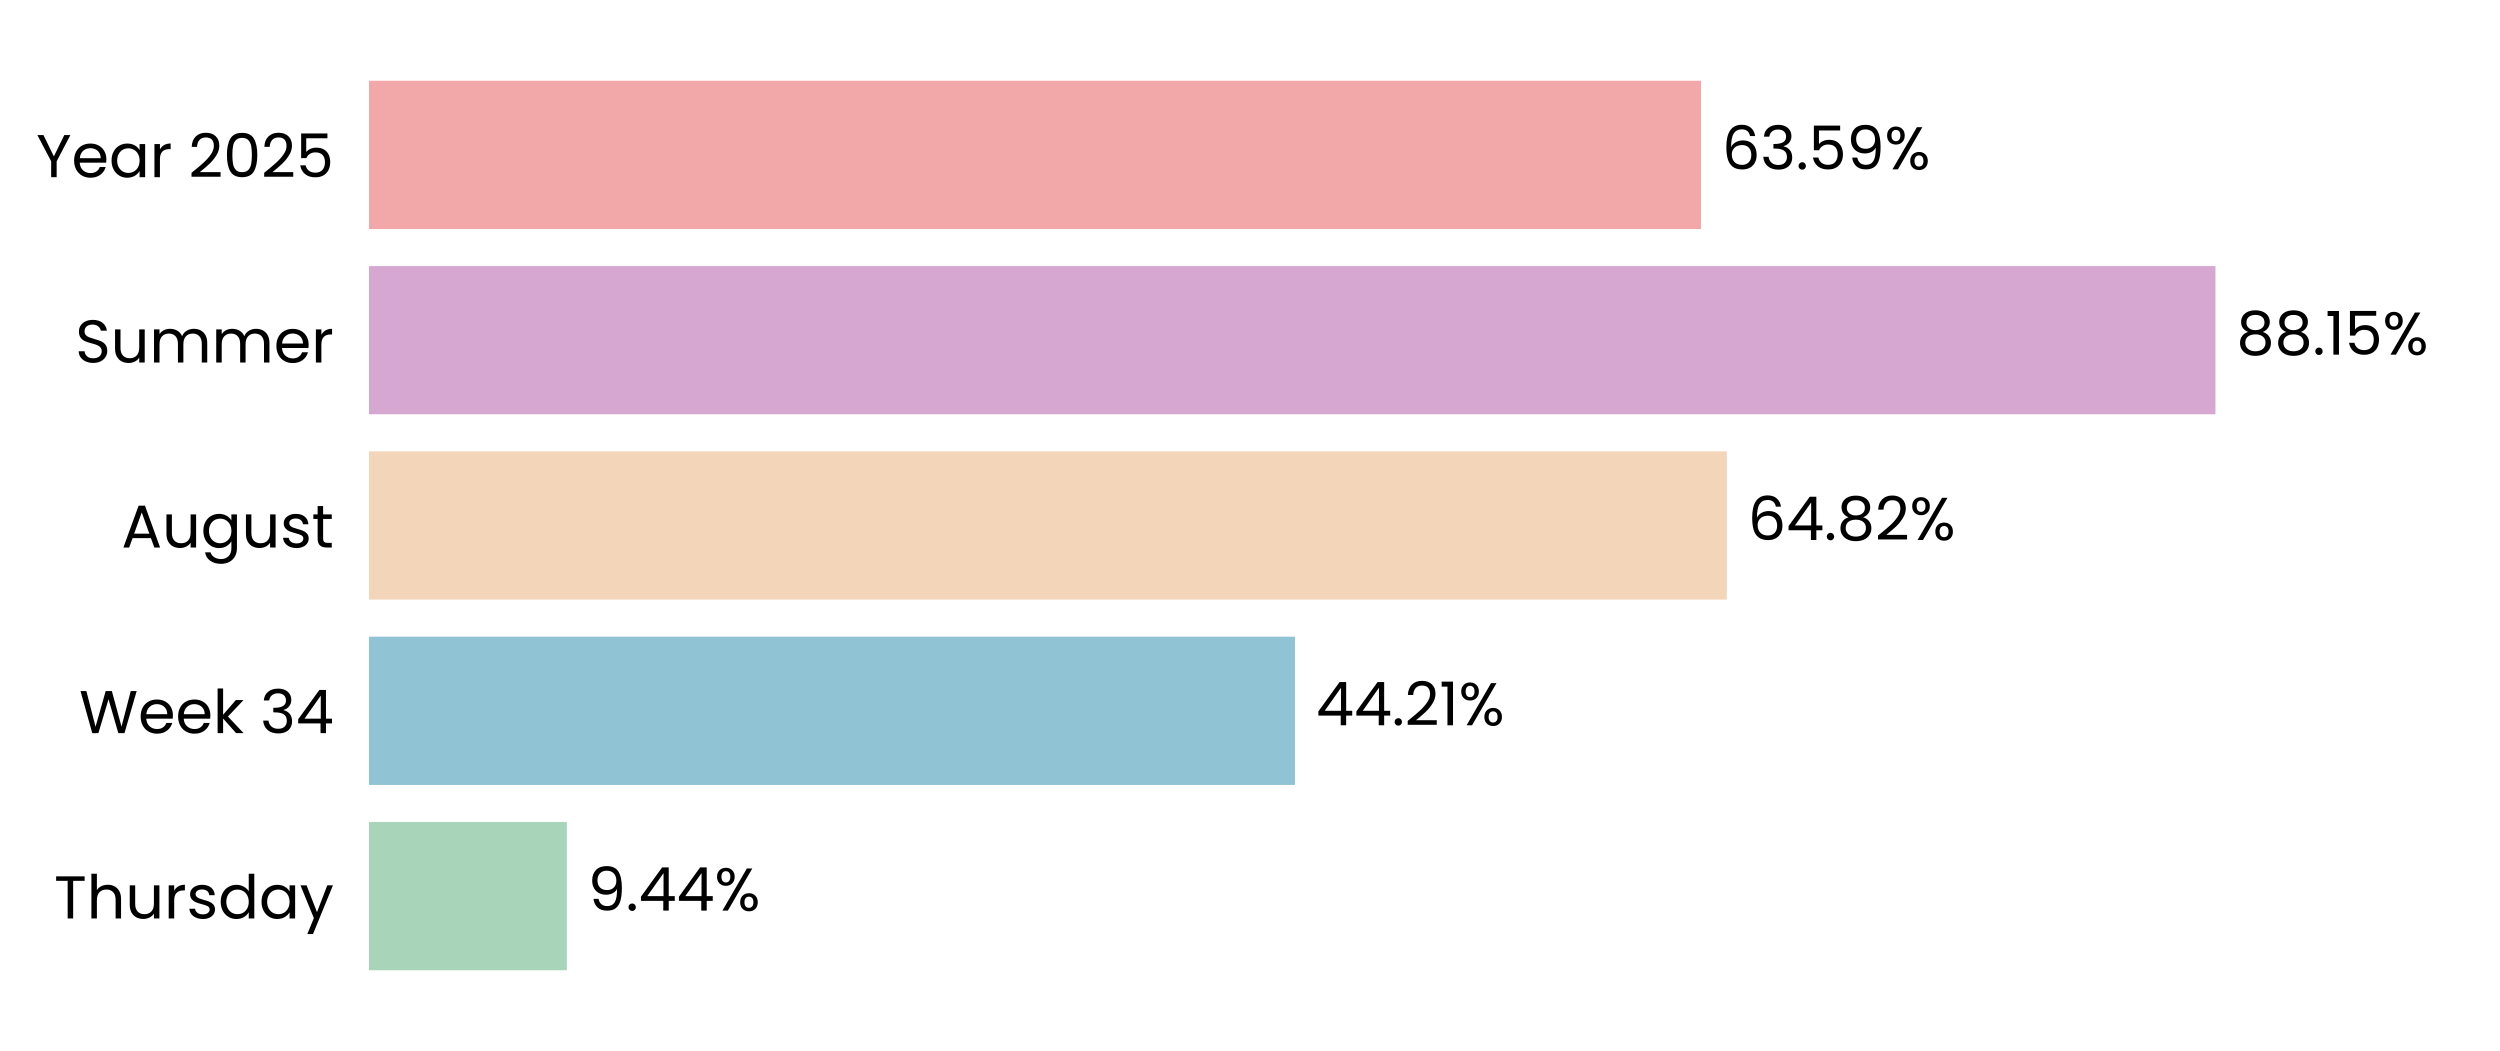
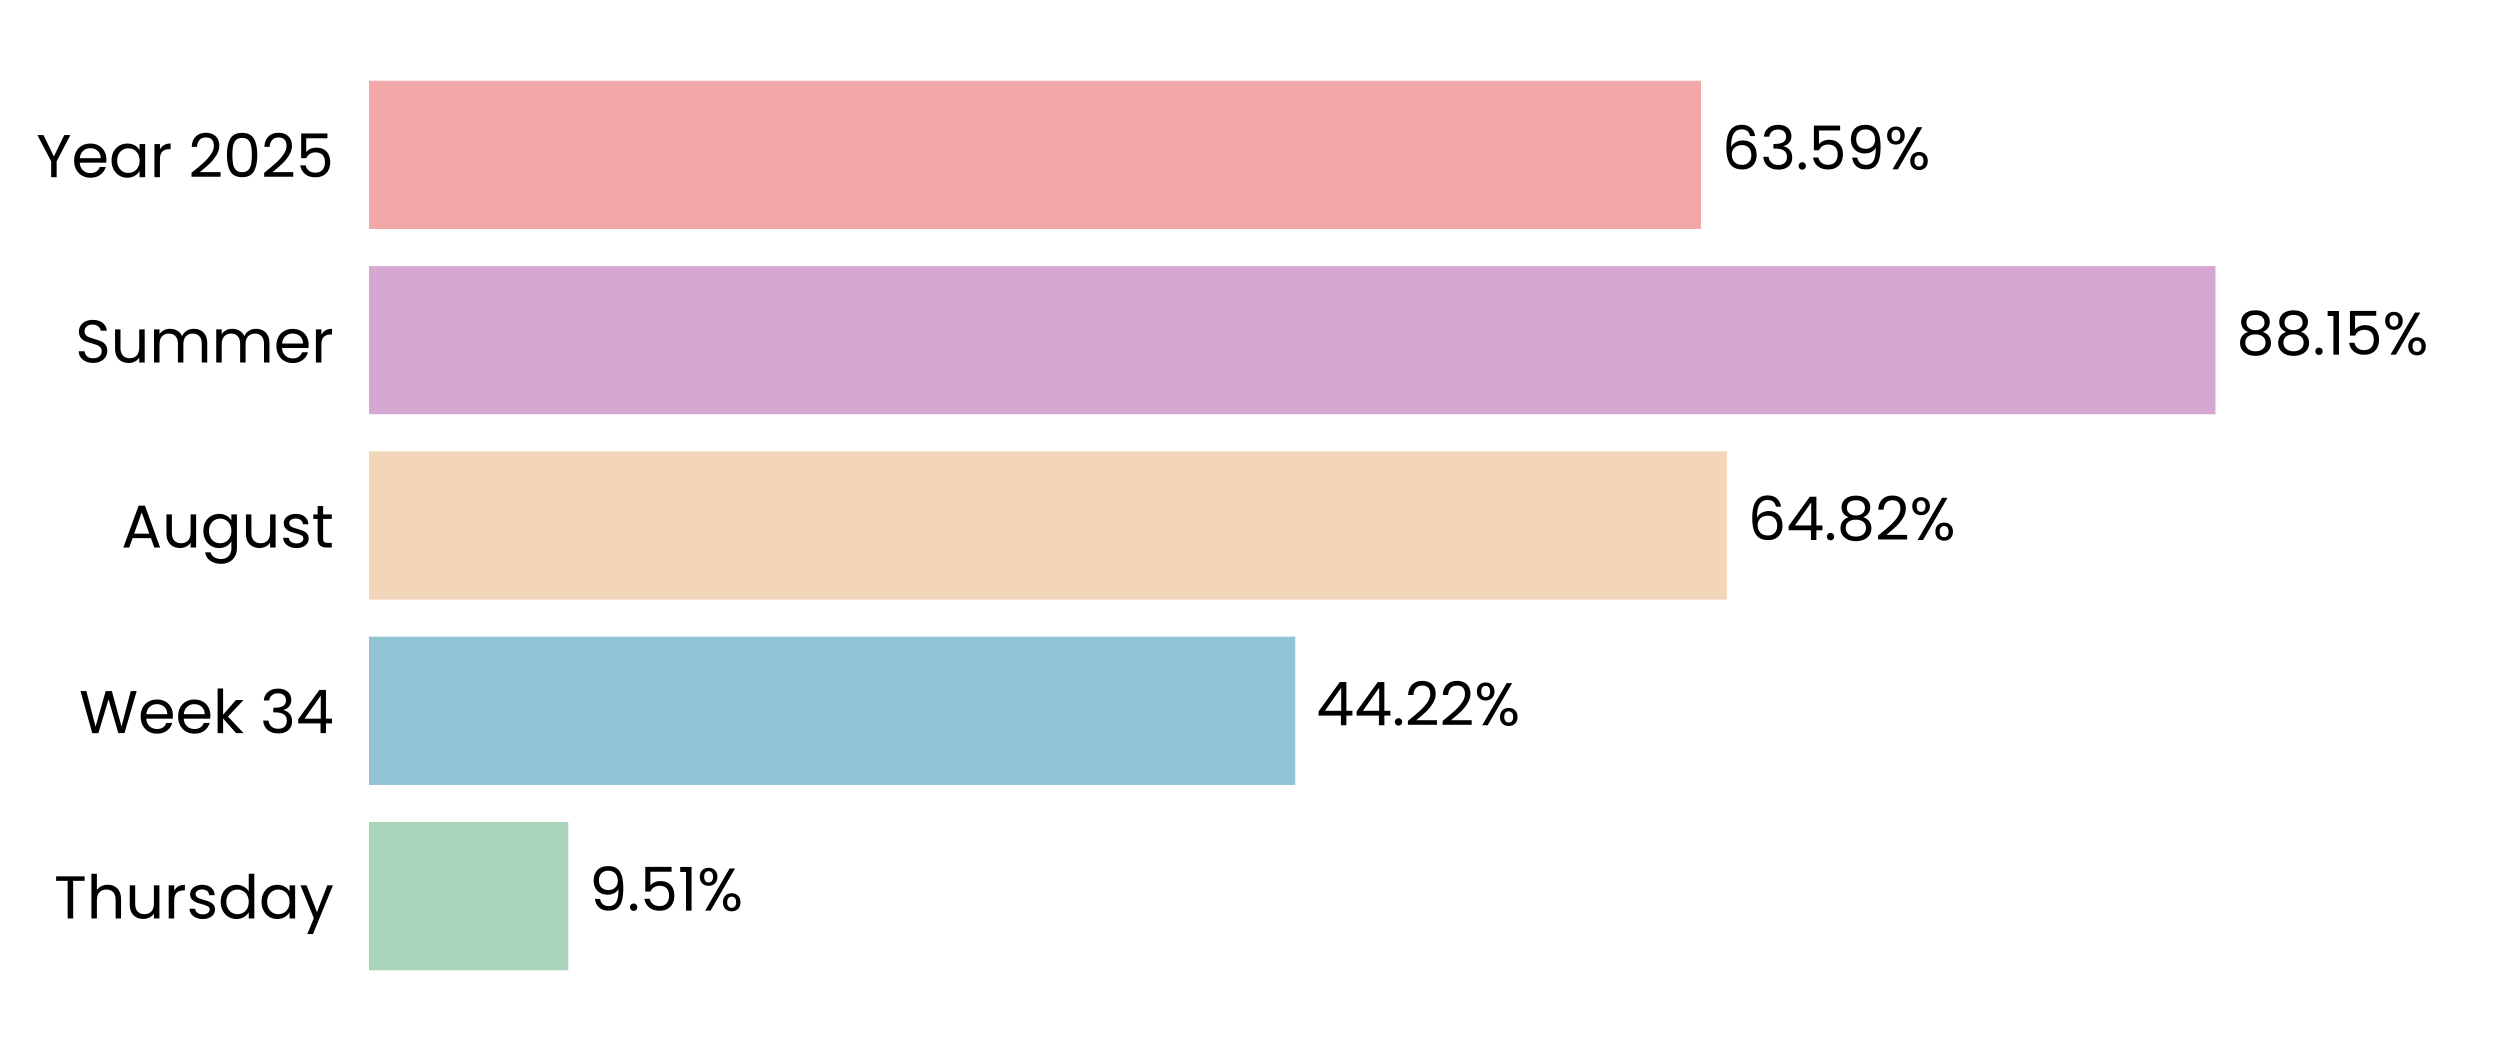
<svg xmlns="http://www.w3.org/2000/svg" xmlns:xlink="http://www.w3.org/1999/xlink" width="496.691pt" height="208.8pt" viewBox="0 0 496.691 208.8" version="1.1">
  <defs>
    <style type="text/css">*{stroke-linejoin: round; stroke-linecap: butt}</style>
  </defs>
  <g id="figure_1">
    <g id="patch_1">
      <path d="M 0 208.8  L 496.691 208.8  L 496.691 0  L 0 0  L 0 208.8  z " style="fill: none" />
    </g>
    <g id="axes_1">
      <g id="patch_2">
        <path d="M 73.311 201.6  L 489.491 201.6  L 489.491 7.2  L 73.311 7.2  L 73.311 201.6  z " style="fill: none" />
      </g>
      <g id="patch_3">
-         <path d="M 73.311 192.764  L 112.617 192.764  L 112.617 163.309  L 73.311 163.309  z " clip-path="url(#p54ffa558f1)" style="fill: #a8d5ba" />
+         <path d="M 73.311 192.764  L 112.906 192.764  L 112.906 163.309  L 73.311 163.309  z " clip-path="url(#pa2d69cb631)" style="fill: #a8d5ba" />
      </g>
      <g id="patch_4">
-         <path d="M 73.311 155.945  L 257.289 155.945  L 257.289 126.491  L 73.311 126.491  z " clip-path="url(#p54ffa558f1)" style="fill: #90c3d4" />
+         <path d="M 73.311 155.945  L 257.331 155.945  L 257.331 126.491  L 73.311 126.491  z " clip-path="url(#pa2d69cb631)" style="fill: #90c3d4" />
      </g>
      <g id="patch_5">
-         <path d="M 73.311 119.127  L 343.082 119.127  L 343.082 89.673  L 73.311 89.673  z " clip-path="url(#p54ffa558f1)" style="fill: #f3d6ba" />
+         <path d="M 73.311 119.127  L 343.092 119.127  L 343.092 89.673  L 73.311 89.673  z " clip-path="url(#pa2d69cb631)" style="fill: #f3d6ba" />
      </g>
      <g id="patch_6">
-         <path d="M 73.311 82.309  L 440.158 82.309  L 440.158 52.855  L 73.311 52.855  z " clip-path="url(#p54ffa558f1)" style="fill: #d6a8d1" />
+         <path d="M 73.311 82.309  L 440.161 82.309  L 440.161 52.855  L 73.311 52.855  z " clip-path="url(#pa2d69cb631)" style="fill: #d6a8d1" />
      </g>
      <g id="patch_7">
-         <path d="M 73.311 45.491  L 337.95 45.491  L 337.95 16.036  L 73.311 16.036  z " clip-path="url(#p54ffa558f1)" style="fill: #f2a8a8" />
+         <path d="M 73.311 45.491  L 337.951 45.491  L 337.951 16.036  L 73.311 16.036  z " clip-path="url(#pa2d69cb631)" style="fill: #f2a8a8" />
      </g>
      <g id="matplotlib.axis_1">
        <g id="ytick_1">
          <g id="text_1">
            <g transform="translate(10.74188 182.4764) scale(0.12 -0.12)">
              <defs>
                <path id="Poppins-Regular-54" d="M 3238 4461  L 3238 3987  L 2022 3987  L 2022 0  L 1440 0  L 1440 3987  L 218 3987  L 218 4461  L 3238 4461  z " transform="scale(0.015625)" />
                <path id="Poppins-Regular-68" d="M 2234 3571  Q 2630 3571 2950 3401  Q 3270 3232 3452 2893  Q 3635 2554 3635 2067  L 3635 0  L 3059 0  L 3059 1984  Q 3059 2509 2796 2787  Q 2534 3066 2080 3066  Q 1619 3066 1347 2778  Q 1075 2490 1075 1939  L 1075 0  L 493 0  L 493 4736  L 1075 4736  L 1075 3008  Q 1248 3277 1552 3424  Q 1856 3571 2234 3571  z " transform="scale(0.015625)" />
                <path id="Poppins-Regular-75" d="M 3603 3507  L 3603 0  L 3021 0  L 3021 518  Q 2854 250 2556 99  Q 2259 -51 1901 -51  Q 1491 -51 1164 118  Q 838 288 649 627  Q 461 966 461 1453  L 461 3507  L 1037 3507  L 1037 1530  Q 1037 1011 1299 732  Q 1562 454 2016 454  Q 2483 454 2752 742  Q 3021 1030 3021 1581  L 3021 3507  L 3603 3507  z " transform="scale(0.015625)" />
                <path id="Poppins-Regular-72" d="M 1075 2938  Q 1229 3238 1513 3404  Q 1798 3571 2208 3571  L 2208 2970  L 2054 2970  Q 1075 2970 1075 1907  L 1075 0  L 493 0  L 493 3507  L 1075 3507  L 1075 2938  z " transform="scale(0.015625)" />
                <path id="Poppins-Regular-73" d="M 1734 -58  Q 1331 -58 1011 80  Q 691 218 505 464  Q 320 710 301 1030  L 902 1030  Q 928 768 1149 601  Q 1370 435 1728 435  Q 2061 435 2253 582  Q 2445 730 2445 954  Q 2445 1184 2240 1296  Q 2035 1408 1606 1517  Q 1216 1619 969 1724  Q 723 1830 547 2038  Q 371 2246 371 2586  Q 371 2854 531 3078  Q 691 3302 985 3433  Q 1280 3565 1658 3565  Q 2240 3565 2598 3270  Q 2957 2976 2982 2464  L 2400 2464  Q 2381 2739 2179 2905  Q 1978 3072 1638 3072  Q 1325 3072 1139 2937  Q 954 2803 954 2586  Q 954 2413 1066 2301  Q 1178 2189 1347 2121  Q 1517 2054 1818 1971  Q 2195 1869 2432 1769  Q 2669 1670 2838 1472  Q 3008 1274 3014 954  Q 3014 666 2854 435  Q 2694 205 2403 73  Q 2112 -58 1734 -58  z " transform="scale(0.015625)" />
                <path id="Poppins-Regular-64" d="M 275 1766  Q 275 2304 492 2710  Q 710 3117 1091 3341  Q 1472 3565 1946 3565  Q 2355 3565 2707 3376  Q 3059 3187 3245 2880  L 3245 4736  L 3834 4736  L 3834 0  L 3245 0  L 3245 659  Q 3072 346 2733 144  Q 2394 -58 1939 -58  Q 1472 -58 1091 172  Q 710 403 492 819  Q 275 1235 275 1766  z M 3245 1760  Q 3245 2157 3085 2451  Q 2925 2746 2653 2902  Q 2381 3059 2054 3059  Q 1728 3059 1459 2905  Q 1190 2752 1030 2457  Q 870 2163 870 1766  Q 870 1363 1030 1065  Q 1190 768 1459 611  Q 1728 454 2054 454  Q 2381 454 2653 611  Q 2925 768 3085 1065  Q 3245 1363 3245 1760  z " transform="scale(0.015625)" />
                <path id="Poppins-Regular-61" d="M 275 1766  Q 275 2304 492 2710  Q 710 3117 1091 3341  Q 1472 3565 1939 3565  Q 2400 3565 2739 3366  Q 3078 3168 3245 2867  L 3245 3507  L 3834 3507  L 3834 0  L 3245 0  L 3245 653  Q 3072 346 2729 144  Q 2387 -58 1933 -58  Q 1466 -58 1088 172  Q 710 403 492 819  Q 275 1235 275 1766  z M 3245 1760  Q 3245 2157 3085 2451  Q 2925 2746 2653 2902  Q 2381 3059 2054 3059  Q 1728 3059 1459 2905  Q 1190 2752 1030 2457  Q 870 2163 870 1766  Q 870 1363 1030 1065  Q 1190 768 1459 611  Q 1728 454 2054 454  Q 2381 454 2653 611  Q 2925 768 3085 1065  Q 3245 1363 3245 1760  z " transform="scale(0.015625)" />
                <path id="Poppins-Regular-79" d="M 3514 3507  L 1402 -1651  L 800 -1651  L 1491 38  L 77 3507  L 723 3507  L 1824 666  L 2912 3507  L 3514 3507  z " transform="scale(0.015625)" />
              </defs>
              <use xlink:href="#Poppins-Regular-54" />
              <use xlink:href="#Poppins-Regular-68" transform="translate(54.09999 0)" />
              <use xlink:href="#Poppins-Regular-75" transform="translate(118.1 0)" />
              <use xlink:href="#Poppins-Regular-72" transform="translate(182.1 0)" />
              <use xlink:href="#Poppins-Regular-73" transform="translate(219.3999 0)" />
              <use xlink:href="#Poppins-Regular-64" transform="translate(271.5999 0)" />
              <use xlink:href="#Poppins-Regular-61" transform="translate(339.1999 0)" />
              <use xlink:href="#Poppins-Regular-79" transform="translate(406.7999 0)" />
            </g>
          </g>
        </g>
        <g id="ytick_2">
          <g id="text_2">
            <g transform="translate(15.71813 145.6582) scale(0.12 -0.12)">
              <defs>
                <path id="Poppins-Regular-57" d="M 6099 4461  L 4806 0  L 4154 0  L 3117 3590  L 2042 0  L 1395 -6  L 147 4461  L 768 4461  L 1741 678  L 2816 4461  L 3469 4461  L 4493 691  L 5472 4461  L 6099 4461  z " transform="scale(0.015625)" />
                <path id="Poppins-Regular-65" d="M 3693 1888  Q 3693 1722 3674 1536  L 870 1536  Q 902 1018 1225 726  Q 1549 435 2010 435  Q 2387 435 2640 611  Q 2893 787 2995 1082  L 3622 1082  Q 3482 576 3059 259  Q 2637 -58 2010 -58  Q 1510 -58 1116 166  Q 723 390 499 803  Q 275 1216 275 1760  Q 275 2304 492 2713  Q 710 3123 1104 3344  Q 1498 3565 2010 3565  Q 2509 3565 2893 3347  Q 3277 3130 3485 2749  Q 3693 2368 3693 1888  z M 3091 2010  Q 3091 2342 2944 2582  Q 2797 2822 2544 2947  Q 2291 3072 1984 3072  Q 1542 3072 1232 2790  Q 922 2509 877 2010  L 3091 2010  z " transform="scale(0.015625)" />
                <path id="Poppins-Regular-6b" d="M 2451 0  L 1075 1549  L 1075 0  L 493 0  L 493 4736  L 1075 4736  L 1075 1952  L 2426 3507  L 3238 3507  L 1587 1760  L 3245 0  L 2451 0  z " transform="scale(0.015625)" />
                <path id="Poppins-Regular-20" transform="scale(0.015625)" />
                <path id="Poppins-Regular-33" d="M 384 3462  Q 429 4051 838 4384  Q 1248 4717 1901 4717  Q 2336 4717 2653 4560  Q 2970 4403 3133 4134  Q 3296 3866 3296 3526  Q 3296 3130 3069 2842  Q 2842 2554 2477 2470  L 2477 2438  Q 2893 2336 3136 2035  Q 3379 1734 3379 1248  Q 3379 883 3212 592  Q 3046 301 2713 134  Q 2381 -32 1914 -32  Q 1235 -32 800 323  Q 365 678 314 1331  L 877 1331  Q 922 947 1190 704  Q 1459 461 1907 461  Q 2355 461 2588 694  Q 2822 928 2822 1299  Q 2822 1779 2502 1990  Q 2182 2202 1536 2202  L 1389 2202  L 1389 2688  L 1542 2688  Q 2131 2694 2432 2883  Q 2733 3072 2733 3469  Q 2733 3808 2512 4013  Q 2291 4218 1882 4218  Q 1485 4218 1241 4013  Q 998 3808 954 3462  L 384 3462  z " transform="scale(0.015625)" />
                <path id="Poppins-Regular-34" d="M 256 1030  L 256 1472  L 2502 4582  L 3200 4582  L 3200 1536  L 3840 1536  L 3840 1030  L 3200 1030  L 3200 0  L 2624 0  L 2624 1030  L 256 1030  z M 2650 3974  L 928 1536  L 2650 1536  L 2650 3974  z " transform="scale(0.015625)" />
              </defs>
              <use xlink:href="#Poppins-Regular-57" />
              <use xlink:href="#Poppins-Regular-65" transform="translate(97.59999 0)" />
              <use xlink:href="#Poppins-Regular-65" transform="translate(159.6 0)" />
              <use xlink:href="#Poppins-Regular-6b" transform="translate(221.6 0)" />
              <use xlink:href="#Poppins-Regular-20" transform="translate(273.0999 0)" />
              <use xlink:href="#Poppins-Regular-33" transform="translate(299.7999 0)" />
              <use xlink:href="#Poppins-Regular-34" transform="translate(358.6999 0)" />
            </g>
          </g>
        </g>
        <g id="ytick_3">
          <g id="text_3">
            <g transform="translate(24.11812 108.78) scale(0.12 -0.12)">
              <defs>
                <path id="Poppins-Regular-41" d="M 3130 992  L 1184 992  L 826 0  L 211 0  L 1824 4435  L 2496 4435  L 4102 0  L 3488 0  L 3130 992  z M 2963 1466  L 2157 3718  L 1350 1466  L 2963 1466  z " transform="scale(0.015625)" />
                <path id="Poppins-Regular-67" d="M 1939 3565  Q 2394 3565 2736 3366  Q 3078 3168 3245 2867  L 3245 3507  L 3834 3507  L 3834 -77  Q 3834 -557 3629 -931  Q 3424 -1306 3043 -1517  Q 2662 -1728 2157 -1728  Q 1466 -1728 1005 -1401  Q 544 -1075 461 -512  L 1037 -512  Q 1133 -832 1433 -1027  Q 1734 -1222 2157 -1222  Q 2637 -1222 2941 -921  Q 3245 -621 3245 -77  L 3245 659  Q 3072 352 2733 147  Q 2394 -58 1939 -58  Q 1472 -58 1091 172  Q 710 403 492 819  Q 275 1235 275 1766  Q 275 2304 492 2710  Q 710 3117 1091 3341  Q 1472 3565 1939 3565  z M 3245 1760  Q 3245 2157 3085 2451  Q 2925 2746 2653 2902  Q 2381 3059 2054 3059  Q 1728 3059 1459 2905  Q 1190 2752 1030 2457  Q 870 2163 870 1766  Q 870 1363 1030 1065  Q 1190 768 1459 611  Q 1728 454 2054 454  Q 2381 454 2653 611  Q 2925 768 3085 1065  Q 3245 1363 3245 1760  z " transform="scale(0.015625)" />
                <path id="Poppins-Regular-74" d="M 1203 3027  L 1203 960  Q 1203 704 1312 598  Q 1421 493 1690 493  L 2118 493  L 2118 0  L 1594 0  Q 1107 0 864 224  Q 621 448 621 960  L 621 3027  L 166 3027  L 166 3507  L 621 3507  L 621 4390  L 1203 4390  L 1203 3507  L 2118 3507  L 2118 3027  L 1203 3027  z " transform="scale(0.015625)" />
              </defs>
              <use xlink:href="#Poppins-Regular-41" />
              <use xlink:href="#Poppins-Regular-75" transform="translate(67.39999 0)" />
              <use xlink:href="#Poppins-Regular-67" transform="translate(131.4 0)" />
              <use xlink:href="#Poppins-Regular-75" transform="translate(199 0)" />
              <use xlink:href="#Poppins-Regular-73" transform="translate(263 0)" />
              <use xlink:href="#Poppins-Regular-74" transform="translate(315.2 0)" />
            </g>
          </g>
        </g>
        <g id="ytick_4">
          <g id="text_4">
            <g transform="translate(14.95125 72.02182) scale(0.12 -0.12)">
              <defs>
                <path id="Poppins-Regular-53" d="M 1907 -45  Q 1466 -45 1117 112  Q 768 269 569 547  Q 371 826 365 1190  L 986 1190  Q 1018 877 1245 662  Q 1472 448 1907 448  Q 2323 448 2563 656  Q 2803 864 2803 1190  Q 2803 1446 2662 1606  Q 2522 1766 2310 1849  Q 2099 1933 1741 2029  Q 1299 2144 1033 2259  Q 768 2374 579 2620  Q 390 2867 390 3283  Q 390 3648 576 3929  Q 762 4211 1098 4364  Q 1434 4518 1869 4518  Q 2496 4518 2896 4204  Q 3296 3891 3347 3373  L 2707 3373  Q 2675 3629 2438 3824  Q 2202 4019 1811 4019  Q 1446 4019 1216 3830  Q 986 3642 986 3302  Q 986 3059 1123 2905  Q 1261 2752 1462 2672  Q 1664 2592 2029 2490  Q 2470 2368 2739 2249  Q 3008 2131 3200 1884  Q 3392 1638 3392 1216  Q 3392 890 3219 602  Q 3046 314 2707 134  Q 2368 -45 1907 -45  z " transform="scale(0.015625)" />
                <path id="Poppins-Regular-6d" d="M 4710 3571  Q 5120 3571 5440 3401  Q 5760 3232 5945 2893  Q 6131 2554 6131 2067  L 6131 0  L 5555 0  L 5555 1984  Q 5555 2509 5296 2787  Q 5037 3066 4595 3066  Q 4141 3066 3872 2774  Q 3603 2483 3603 1933  L 3603 0  L 3027 0  L 3027 1984  Q 3027 2509 2768 2787  Q 2509 3066 2067 3066  Q 1613 3066 1344 2774  Q 1075 2483 1075 1933  L 1075 0  L 493 0  L 493 3507  L 1075 3507  L 1075 3002  Q 1248 3277 1539 3424  Q 1830 3571 2182 3571  Q 2624 3571 2963 3372  Q 3302 3174 3469 2790  Q 3616 3162 3955 3366  Q 4294 3571 4710 3571  z " transform="scale(0.015625)" />
              </defs>
              <use xlink:href="#Poppins-Regular-53" />
              <use xlink:href="#Poppins-Regular-75" transform="translate(58.7 0)" />
              <use xlink:href="#Poppins-Regular-6d" transform="translate(122.7 0)" />
              <use xlink:href="#Poppins-Regular-6d" transform="translate(225.7 0)" />
              <use xlink:href="#Poppins-Regular-65" transform="translate(328.7 0)" />
              <use xlink:href="#Poppins-Regular-72" transform="translate(390.6999 0)" />
            </g>
          </g>
        </g>
        <g id="ytick_5">
          <g id="text_5">
            <g transform="translate(7.2 35.20364) scale(0.12 -0.12)">
              <defs>
                <path id="Poppins-Regular-59" d="M 3616 4461  L 2163 1683  L 2163 0  L 1581 0  L 1581 1683  L 122 4461  L 768 4461  L 1869 2202  L 2970 4461  L 3616 4461  z " transform="scale(0.015625)" />
                <path id="Poppins-Regular-32" d="M 326 467  Q 1139 1120 1600 1539  Q 2061 1958 2377 2416  Q 2694 2874 2694 3315  Q 2694 3731 2492 3971  Q 2291 4211 1843 4211  Q 1408 4211 1168 3939  Q 928 3667 909 3213  L 346 3213  Q 371 3930 780 4320  Q 1190 4710 1837 4710  Q 2496 4710 2883 4345  Q 3270 3981 3270 3341  Q 3270 2810 2953 2307  Q 2637 1805 2233 1424  Q 1830 1043 1203 538  L 3405 538  L 3405 51  L 326 51  L 326 467  z " transform="scale(0.015625)" />
                <path id="Poppins-Regular-30" d="M 397 2362  Q 397 3462 755 4080  Q 1114 4698 2010 4698  Q 2899 4698 3257 4080  Q 3616 3462 3616 2362  Q 3616 1242 3257 621  Q 2899 0 2010 0  Q 1114 0 755 621  Q 397 1242 397 2362  z M 3040 2362  Q 3040 2918 2966 3305  Q 2893 3693 2665 3929  Q 2438 4166 2010 4166  Q 1574 4166 1347 3929  Q 1120 3693 1046 3305  Q 973 2918 973 2362  Q 973 1786 1046 1395  Q 1120 1005 1347 768  Q 1574 531 2010 531  Q 2438 531 2665 768  Q 2893 1005 2966 1395  Q 3040 1786 3040 2362  z " transform="scale(0.015625)" />
                <path id="Poppins-Regular-35" d="M 3347 4122  L 1101 4122  L 1101 2662  Q 1248 2867 1536 2998  Q 1824 3130 2157 3130  Q 2688 3130 3021 2909  Q 3354 2688 3498 2339  Q 3642 1990 3642 1600  Q 3642 1139 3469 774  Q 3296 410 2941 198  Q 2586 -13 2061 -13  Q 1389 -13 973 332  Q 557 678 467 1254  L 1037 1254  Q 1120 890 1389 685  Q 1658 480 2067 480  Q 2573 480 2829 784  Q 3085 1088 3085 1587  Q 3085 2086 2829 2358  Q 2573 2630 2074 2630  Q 1734 2630 1481 2467  Q 1229 2304 1114 2022  L 563 2022  L 563 4634  L 3347 4634  L 3347 4122  z " transform="scale(0.015625)" />
              </defs>
              <use xlink:href="#Poppins-Regular-59" />
              <use xlink:href="#Poppins-Regular-65" transform="translate(58.39999 0)" />
              <use xlink:href="#Poppins-Regular-61" transform="translate(120.4 0)" />
              <use xlink:href="#Poppins-Regular-72" transform="translate(188 0)" />
              <use xlink:href="#Poppins-Regular-20" transform="translate(225.3 0)" />
              <use xlink:href="#Poppins-Regular-32" transform="translate(252 0)" />
              <use xlink:href="#Poppins-Regular-30" transform="translate(309.4999 0)" />
              <use xlink:href="#Poppins-Regular-32" transform="translate(372.2999 0)" />
              <use xlink:href="#Poppins-Regular-35" transform="translate(429.7999 0)" />
            </g>
          </g>
        </g>
      </g>
      <g id="text_6">
-         <g transform="translate(116.7789 180.9164) scale(0.12 -0.12)">
+         <g transform="translate(117.068 180.9164) scale(0.12 -0.12)">
          <defs>
            <path id="Poppins-Regular-39" d="M 1146 1242  Q 1210 877 1443 678  Q 1677 480 2074 480  Q 2605 480 2857 896  Q 3110 1312 3098 2298  Q 2963 2010 2649 1846  Q 2336 1683 1952 1683  Q 1523 1683 1187 1859  Q 851 2035 659 2374  Q 467 2714 467 3194  Q 467 3878 864 4297  Q 1261 4717 1990 4717  Q 2886 4717 3248 4134  Q 3610 3552 3610 2400  Q 3610 1594 3466 1069  Q 3322 544 2979 269  Q 2637 -6 2042 -6  Q 1389 -6 1024 346  Q 659 698 608 1242  L 1146 1242  z M 2048 2176  Q 2477 2176 2752 2441  Q 3027 2707 3027 3162  Q 3027 3642 2758 3936  Q 2490 4230 2003 4230  Q 1555 4230 1289 3948  Q 1024 3667 1024 3206  Q 1024 2739 1286 2457  Q 1549 2176 2048 2176  z " transform="scale(0.015625)" />
            <path id="Poppins-Regular-2e" d="M 678 -38  Q 512 -38 397 77  Q 282 192 282 358  Q 282 525 397 640  Q 512 755 678 755  Q 838 755 950 640  Q 1062 525 1062 358  Q 1062 192 950 77  Q 838 -38 678 -38  z " transform="scale(0.015625)" />
+             <path id="Poppins-Regular-31" d="M 243 4096  L 243 4627  L 1446 4627  L 1446 0  L 858 0  L 858 4096  L 243 4096  z " transform="scale(0.015625)" />
            <path id="Poppins-Regular-25" d="M 269 3584  Q 269 4019 531 4278  Q 794 4538 1203 4538  Q 1613 4538 1875 4278  Q 2138 4019 2138 3584  Q 2138 3142 1875 2883  Q 1613 2624 1203 2624  Q 794 2624 531 2883  Q 269 3142 269 3584  z M 4006 4467  L 1414 0  L 838 0  L 3430 4467  L 4006 4467  z M 1203 4179  Q 986 4179 861 4028  Q 736 3878 736 3584  Q 736 3290 861 3136  Q 986 2982 1203 2982  Q 1421 2982 1549 3139  Q 1677 3296 1677 3584  Q 1677 3878 1549 4028  Q 1421 4179 1203 4179  z M 2720 883  Q 2720 1325 2982 1584  Q 3245 1843 3654 1843  Q 4064 1843 4323 1584  Q 4582 1325 4582 883  Q 4582 448 4323 185  Q 4064 -77 3654 -77  Q 3245 -77 2982 182  Q 2720 442 2720 883  z M 3648 1478  Q 3430 1478 3302 1328  Q 3174 1178 3174 883  Q 3174 595 3302 444  Q 3430 294 3648 294  Q 3866 294 3994 444  Q 4122 595 4122 883  Q 4122 1178 3994 1328  Q 3866 1478 3648 1478  z " transform="scale(0.015625)" />
          </defs>
          <use xlink:href="#Poppins-Regular-39" />
          <use xlink:href="#Poppins-Regular-2e" transform="translate(62.99999 0)" />
-           <use xlink:href="#Poppins-Regular-34" transform="translate(83.99997 0)" />
-           <use xlink:href="#Poppins-Regular-34" transform="translate(146.9 0)" />
-           <use xlink:href="#Poppins-Regular-25" transform="translate(209.8 0)" />
+           <use xlink:href="#Poppins-Regular-35" transform="translate(83.99997 0)" />
+           <use xlink:href="#Poppins-Regular-31" transform="translate(146.8 0)" />
+           <use xlink:href="#Poppins-Regular-25" transform="translate(178.7999 0)" />
        </g>
      </g>
      <g id="text_7">
-         <g transform="translate(261.451 144.0982) scale(0.12 -0.12)">
-           <defs>
-             <path id="Poppins-Regular-31" d="M 243 4096  L 243 4627  L 1446 4627  L 1446 0  L 858 0  L 858 4096  L 243 4096  z " transform="scale(0.015625)" />
-           </defs>
+         <g transform="translate(261.4923 144.0982) scale(0.12 -0.12)">
          <use xlink:href="#Poppins-Regular-34" />
          <use xlink:href="#Poppins-Regular-34" transform="translate(62.89999 0)" />
          <use xlink:href="#Poppins-Regular-2e" transform="translate(125.8 0)" />
          <use xlink:href="#Poppins-Regular-32" transform="translate(146.8 0)" />
-           <use xlink:href="#Poppins-Regular-31" transform="translate(204.3 0)" />
-           <use xlink:href="#Poppins-Regular-25" transform="translate(236.2999 0)" />
+           <use xlink:href="#Poppins-Regular-32" transform="translate(204.3 0)" />
+           <use xlink:href="#Poppins-Regular-25" transform="translate(261.7999 0)" />
        </g>
      </g>
      <g id="text_8">
-         <g transform="translate(347.2442 107.28) scale(0.12 -0.12)">
+         <g transform="translate(347.2535 107.28) scale(0.12 -0.12)">
          <defs>
            <path id="Poppins-Regular-36" d="M 2976 3526  Q 2835 4237 2099 4237  Q 1530 4237 1248 3798  Q 966 3360 973 2355  Q 1120 2688 1462 2877  Q 1805 3066 2227 3066  Q 2886 3066 3280 2656  Q 3674 2246 3674 1523  Q 3674 1088 3504 742  Q 3334 397 2992 192  Q 2650 -13 2163 -13  Q 1504 -13 1133 281  Q 762 576 614 1094  Q 467 1613 467 2374  Q 467 4723 2106 4723  Q 2733 4723 3091 4384  Q 3450 4045 3514 3526  L 2976 3526  z M 2106 2573  Q 1830 2573 1587 2461  Q 1344 2349 1193 2121  Q 1043 1894 1043 1568  Q 1043 1082 1324 778  Q 1606 474 2131 474  Q 2579 474 2844 752  Q 3110 1030 3110 1504  Q 3110 2003 2854 2288  Q 2598 2573 2106 2573  z " transform="scale(0.015625)" />
            <path id="Poppins-Regular-38" d="M 1242 2406  Q 883 2547 691 2816  Q 499 3085 499 3469  Q 499 3814 672 4092  Q 845 4371 1187 4534  Q 1530 4698 2016 4698  Q 2502 4698 2844 4534  Q 3187 4371 3363 4092  Q 3539 3814 3539 3469  Q 3539 3098 3340 2819  Q 3142 2541 2797 2406  Q 3194 2285 3427 1981  Q 3661 1677 3661 1248  Q 3661 832 3456 521  Q 3251 211 2876 41  Q 2502 -128 2016 -128  Q 1530 -128 1162 41  Q 794 211 589 521  Q 384 832 384 1248  Q 384 1677 614 1984  Q 845 2291 1242 2406  z M 2976 3398  Q 2976 3789 2720 4000  Q 2464 4211 2016 4211  Q 1574 4211 1318 4000  Q 1062 3789 1062 3392  Q 1062 3034 1328 2816  Q 1594 2598 2016 2598  Q 2445 2598 2710 2819  Q 2976 3040 2976 3398  z M 2016 2150  Q 1542 2150 1241 1929  Q 941 1709 941 1267  Q 941 858 1232 608  Q 1523 358 2016 358  Q 2509 358 2797 608  Q 3085 858 3085 1267  Q 3085 1696 2790 1923  Q 2496 2150 2016 2150  z " transform="scale(0.015625)" />
          </defs>
          <use xlink:href="#Poppins-Regular-36" />
          <use xlink:href="#Poppins-Regular-34" transform="translate(63.49999 0)" />
          <use xlink:href="#Poppins-Regular-2e" transform="translate(126.4 0)" />
          <use xlink:href="#Poppins-Regular-38" transform="translate(147.4 0)" />
          <use xlink:href="#Poppins-Regular-32" transform="translate(210.5 0)" />
          <use xlink:href="#Poppins-Regular-25" transform="translate(267.9999 0)" />
        </g>
      </g>
      <g id="text_9">
-         <g transform="translate(444.3196 70.46182) scale(0.12 -0.12)">
+         <g transform="translate(444.3228 70.46182) scale(0.12 -0.12)">
          <use xlink:href="#Poppins-Regular-38" />
          <use xlink:href="#Poppins-Regular-38" transform="translate(63.09999 0)" />
          <use xlink:href="#Poppins-Regular-2e" transform="translate(126.2 0)" />
          <use xlink:href="#Poppins-Regular-31" transform="translate(147.2 0)" />
          <use xlink:href="#Poppins-Regular-35" transform="translate(179.2 0)" />
          <use xlink:href="#Poppins-Regular-25" transform="translate(241.9999 0)" />
        </g>
      </g>
      <g id="text_10">
-         <g transform="translate(342.1116 33.64364) scale(0.12 -0.12)">
+         <g transform="translate(342.1124 33.64364) scale(0.12 -0.12)">
          <use xlink:href="#Poppins-Regular-36" />
          <use xlink:href="#Poppins-Regular-33" transform="translate(63.49999 0)" />
          <use xlink:href="#Poppins-Regular-2e" transform="translate(122.4 0)" />
          <use xlink:href="#Poppins-Regular-35" transform="translate(143.4 0)" />
          <use xlink:href="#Poppins-Regular-39" transform="translate(206.2 0)" />
          <use xlink:href="#Poppins-Regular-25" transform="translate(269.1999 0)" />
        </g>
      </g>
    </g>
  </g>
  <defs>
-     <clipPath id="p54ffa558f1">
+     <clipPath id="pa2d69cb631">
      <rect x="73.311" y="7.2" width="416.18" height="194.4" />
    </clipPath>
  </defs>
</svg>
